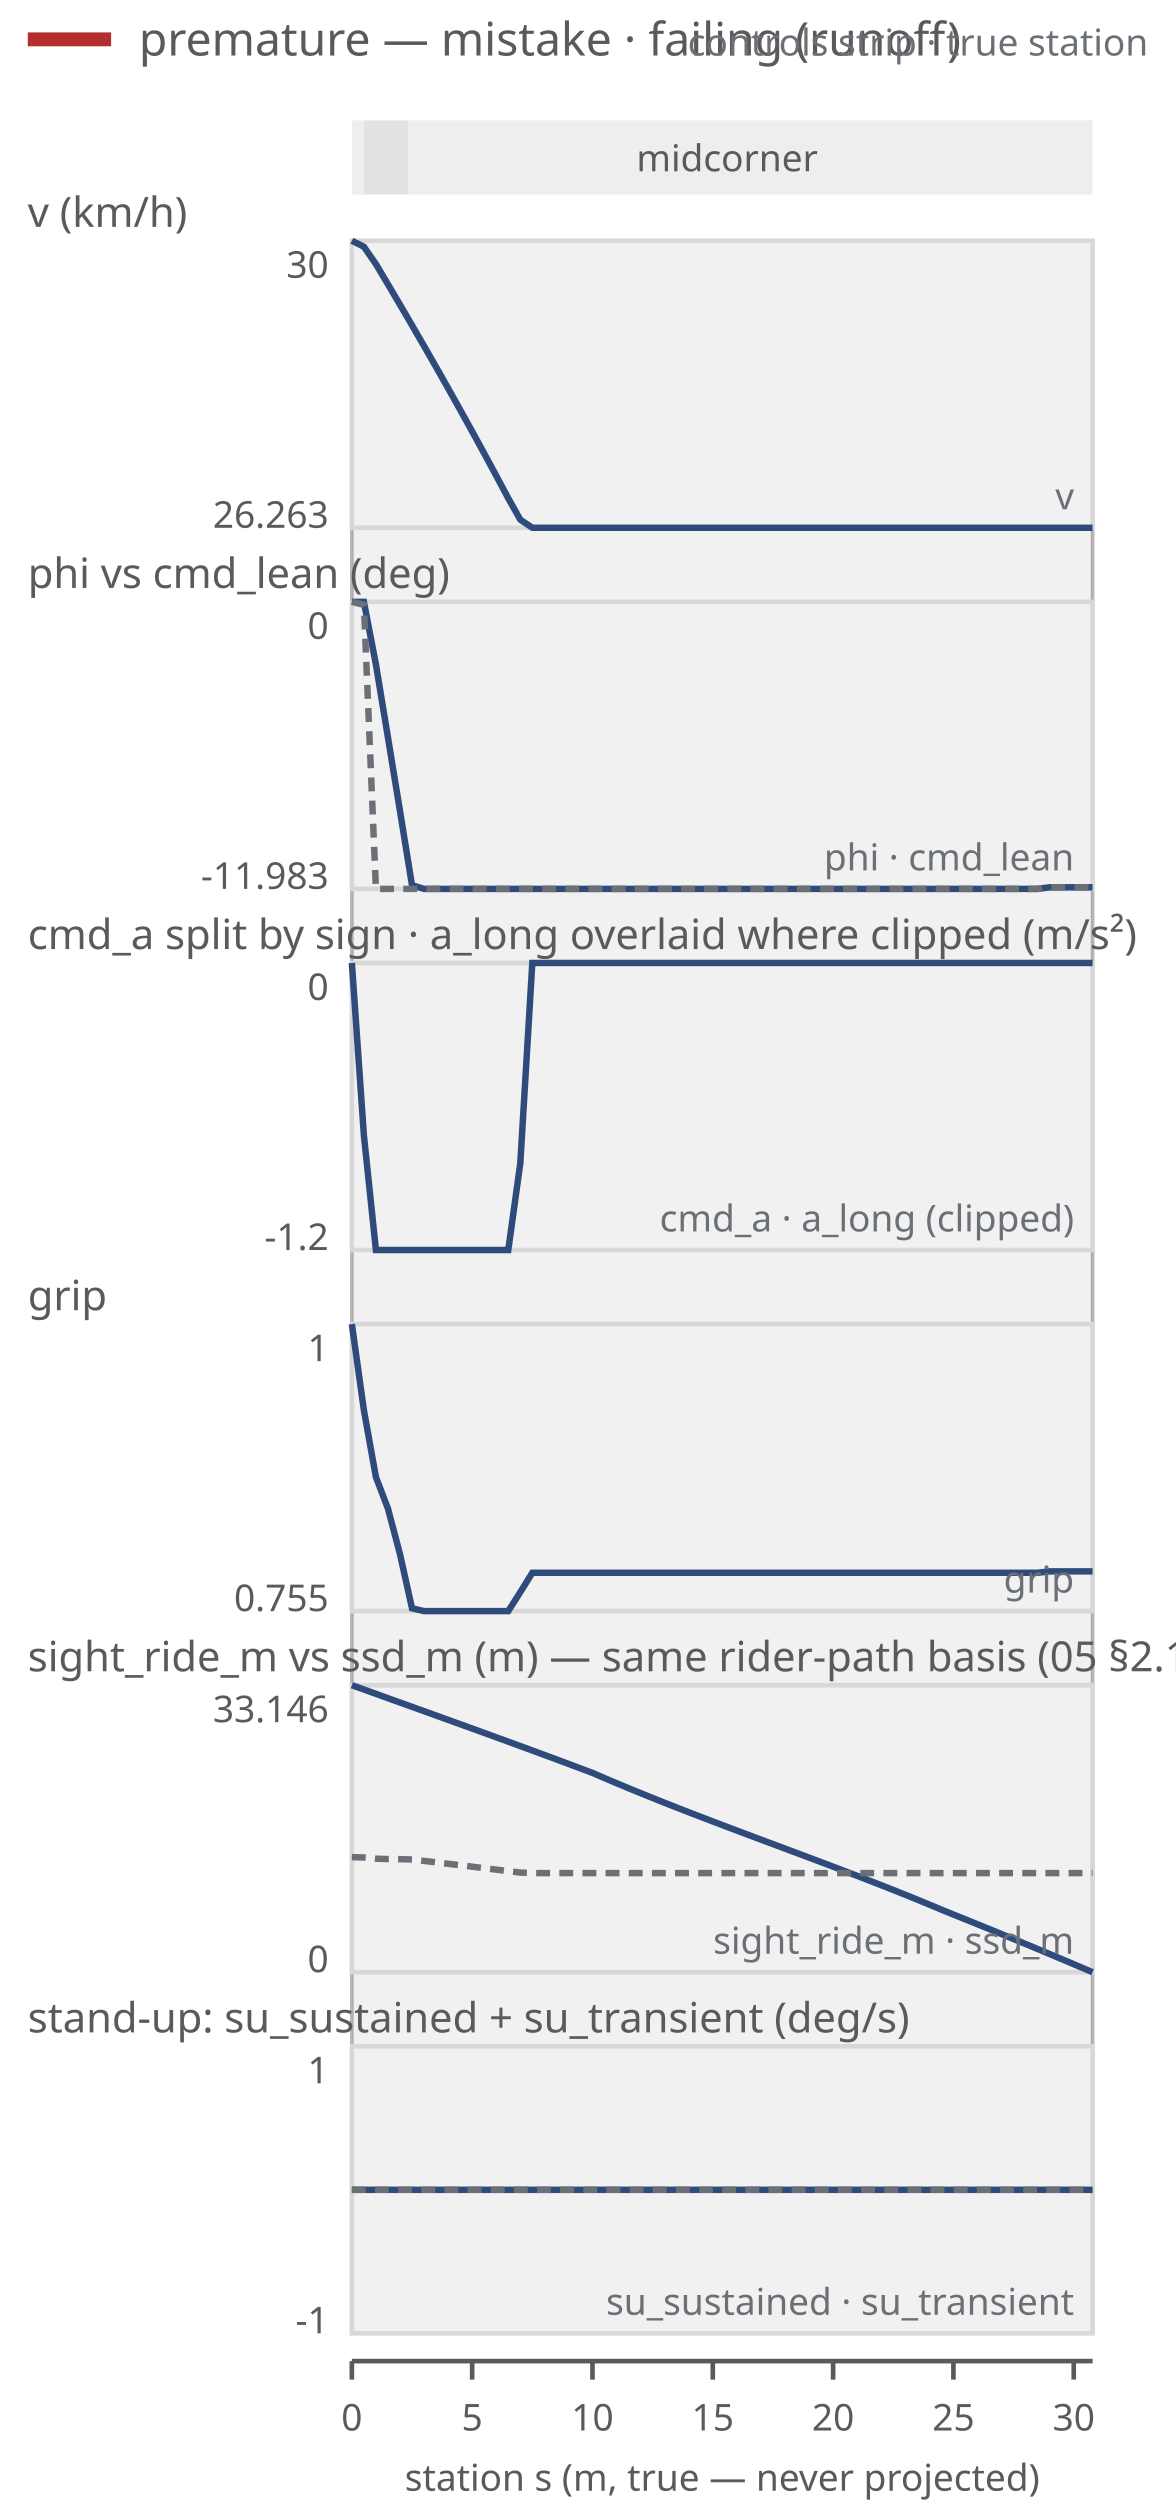
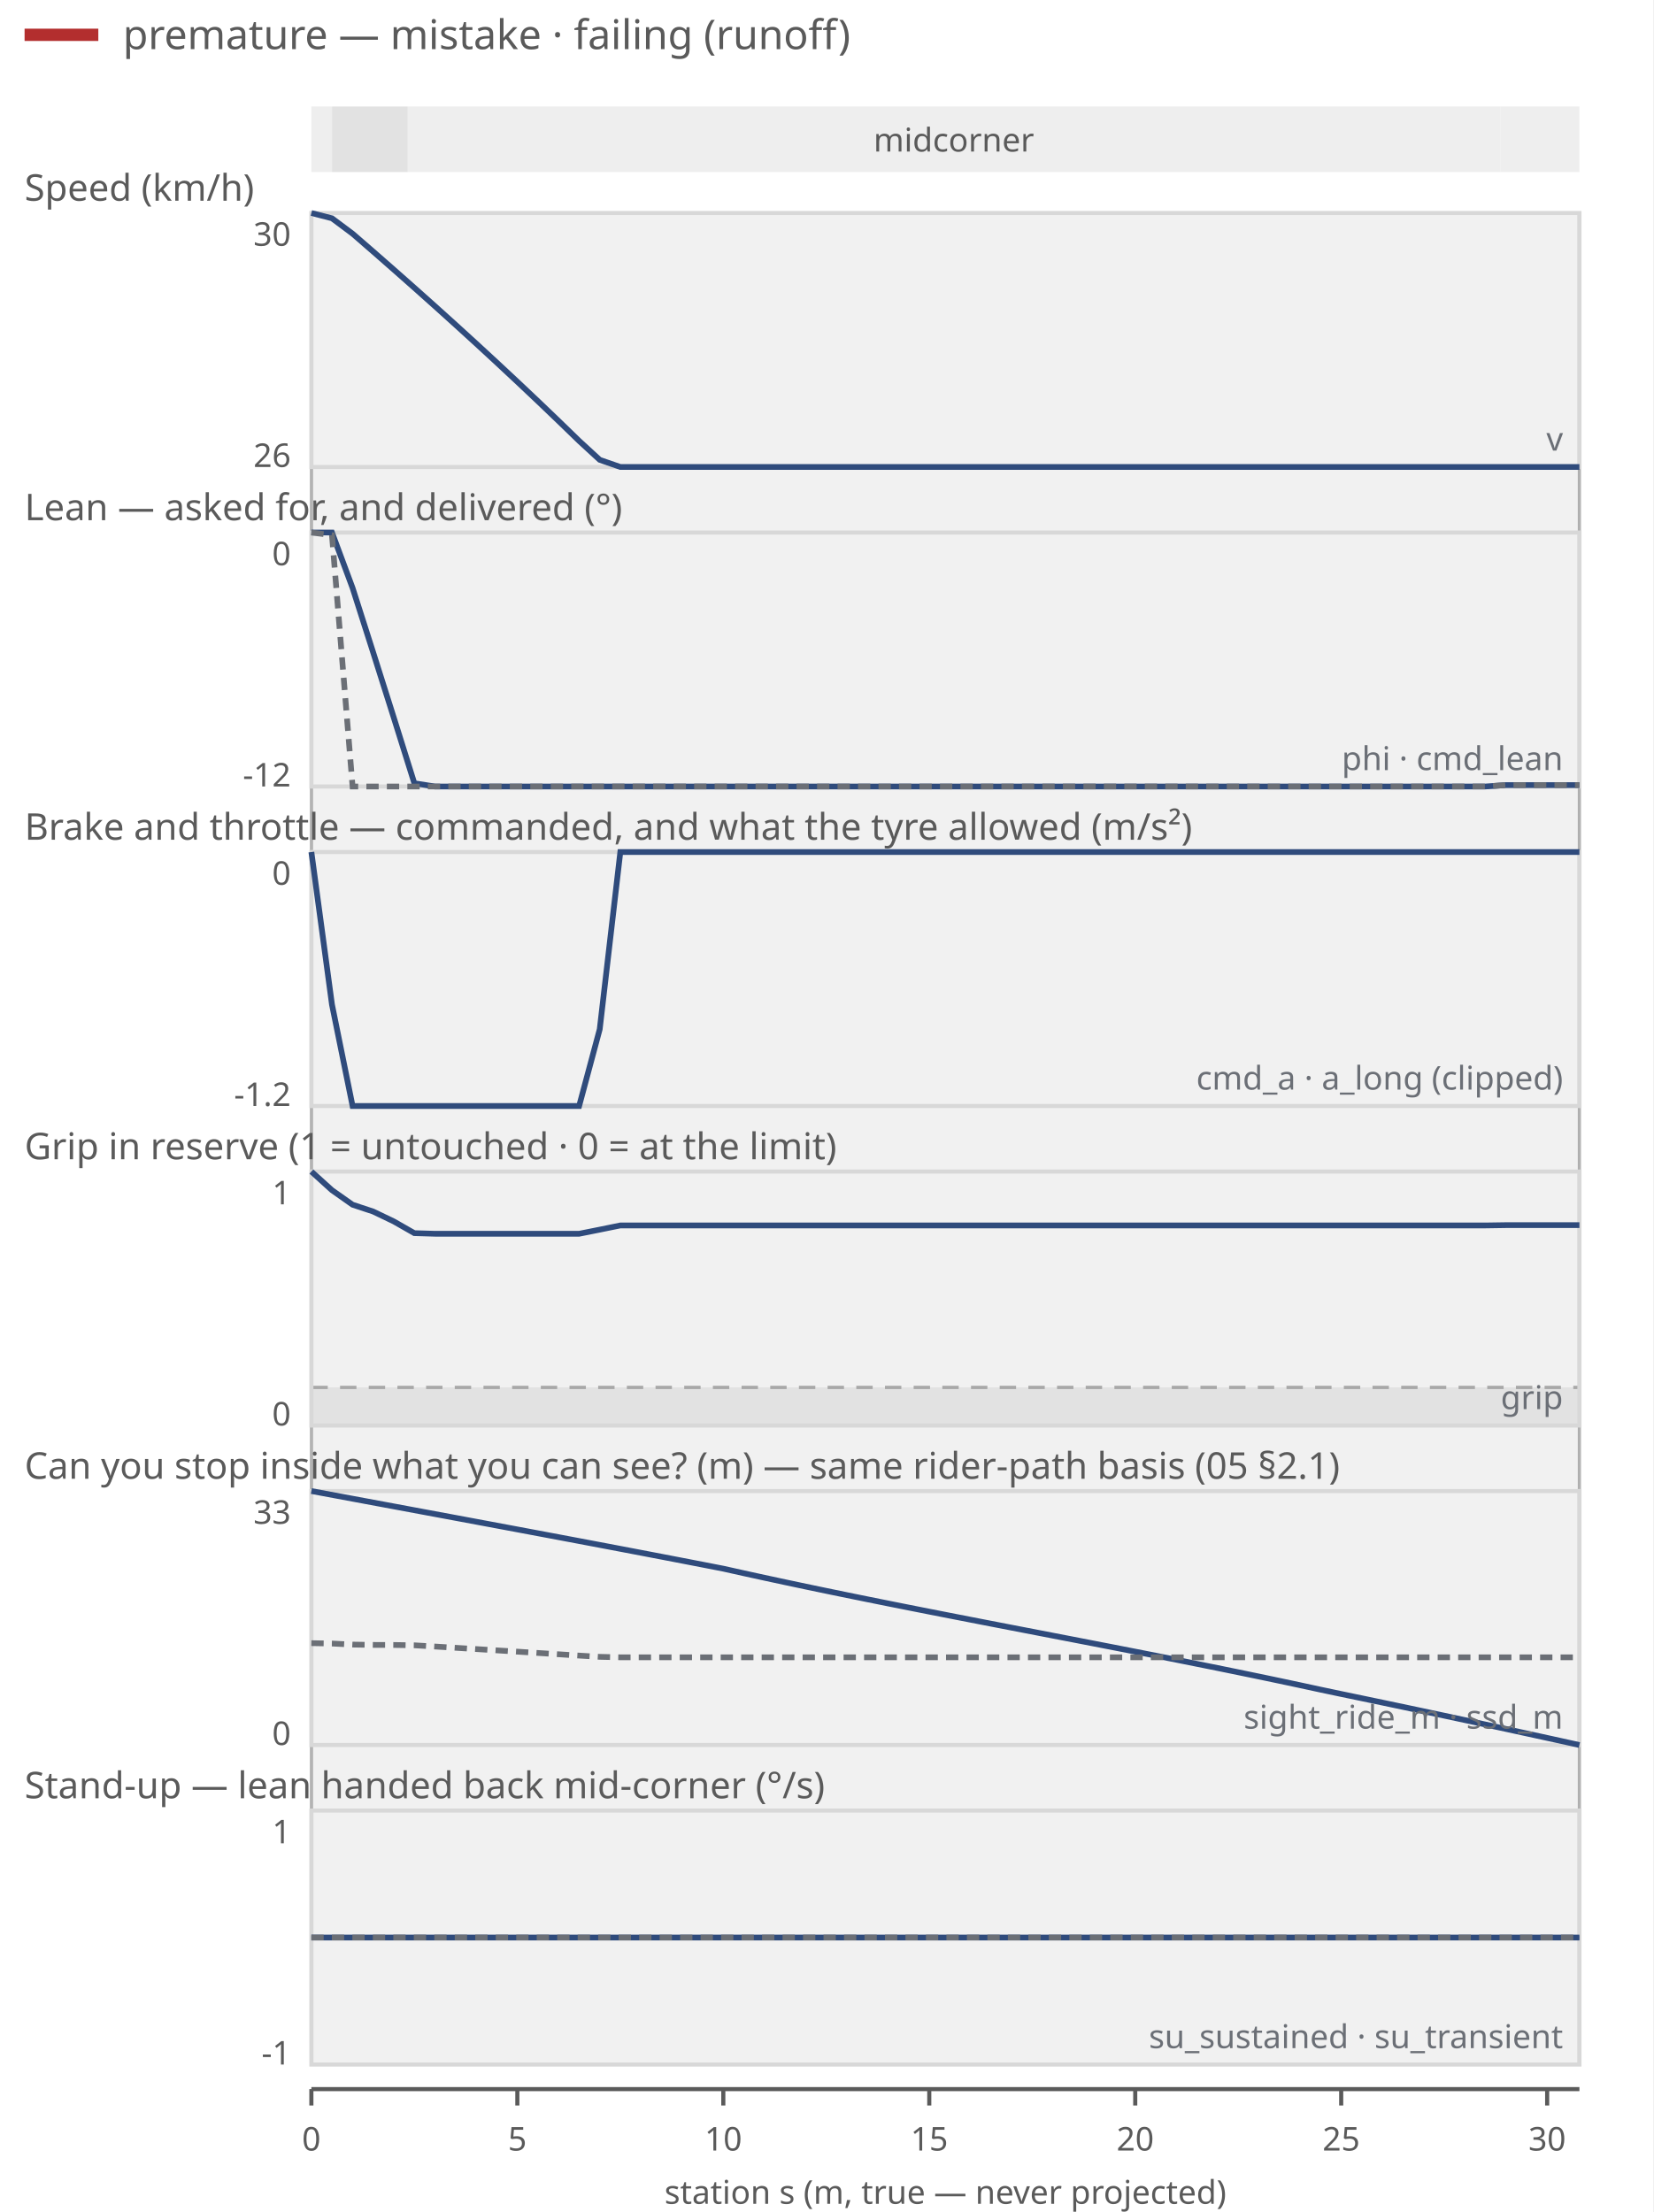
- <svg xmlns="http://www.w3.org/2000/svg" width="254" height="540" viewBox="0 0 254 540" role="img" aria-label="controls strip for line early" class="controls-strip" data-projection="none" data-line-id="early">
-   <rect x="0" y="0" width="254" height="540" fill="#ffffff" />
+ <svg xmlns="http://www.w3.org/2000/svg" width="403.5" height="540" viewBox="0 0 403.5 540" role="img" aria-label="controls strip for line early" class="controls-strip" data-projection="none" data-line-id="early">
+   <rect x="0" y="0" width="403.5" height="540" fill="#ffffff" />
  <g class="line-identity" data-line-id="early" data-quality="failing">
    <rect x="6" y="7" width="18" height="3" fill="#b32e2e" class="quality-swatch" />
    <text x="30" y="12" font-family="sans-serif" font-size="10" fill="#5a5a5a">premature — mistake · failing (runoff)</text>
-     <text x="248" y="12" font-family="sans-serif" font-size="8" fill="#6b6f76" text-anchor="end">controls strip · true station</text>
  </g>
  <g class="phase-bands" data-partition="05-4.1">
-     <rect x="76" y="26" width="2.599" height="16" fill="#eeeeee" class="phase-band" data-phase="approach" data-from-s="0" data-to-s="0.5" />
-     <rect x="78.599" y="26" width="9.57" height="16" fill="#e2e2e2" class="phase-band" data-phase="turning" data-from-s="0.5" data-to-s="2.341" />
-     <rect x="88.169" y="26" width="137.781" height="16" fill="#eeeeee" class="phase-band" data-phase="midcorner" data-from-s="2.341" data-to-s="28.85" />
-     <text x="157.06" y="37" font-family="sans-serif" font-size="8" fill="#5a5a5a" text-anchor="middle" class="phase-label">midcorner</text>
-     <rect x="225.95" y="26" width="0.056" height="16" fill="#e2e2e2" class="phase-band" data-phase="turning" data-from-s="28.85" data-to-s="28.86" />
-     <rect x="226.006" y="26" width="9.994" height="16" fill="#eeeeee" class="phase-band" data-phase="midcorner" data-from-s="28.86" data-to-s="30.783" />
+     <rect x="76" y="26" width="5.027" height="16" fill="#eeeeee" class="phase-band" data-phase="approach" data-from-s="0" data-to-s="0.5" />
+     <rect x="81.027" y="26" width="18.512" height="16" fill="#e2e2e2" class="phase-band" data-phase="turning" data-from-s="0.5" data-to-s="2.341" />
+     <rect x="99.54" y="26" width="266.521" height="16" fill="#eeeeee" class="phase-band" data-phase="midcorner" data-from-s="2.341" data-to-s="28.85" />
+     <text x="232.8" y="37" font-family="sans-serif" font-size="8" fill="#5a5a5a" text-anchor="middle" class="phase-label">midcorner</text>
+     <rect x="366.06" y="26" width="0.107" height="16" fill="#e2e2e2" class="phase-band" data-phase="turning" data-from-s="28.85" data-to-s="28.86" />
+     <rect x="366.168" y="26" width="19.332" height="16" fill="#eeeeee" class="phase-band" data-phase="midcorner" data-from-s="28.86" data-to-s="30.783" />
  </g>
  <g class="window-band" data-window-from-s="0" data-window-to-s="30.783">
-     <rect x="76" y="52" width="160" height="452" fill="#111111" opacity="0.06" />
+     <rect x="76" y="52" width="309.5" height="452" fill="#111111" opacity="0.06" />
    <line x1="76" y1="52" x2="76" y2="504" stroke="#111111" opacity="0.3" stroke-width="0.8" />
-     <line x1="236" y1="52" x2="236" y2="504" stroke="#111111" opacity="0.3" stroke-width="0.8" />
+     <line x1="385.5" y1="52" x2="385.5" y2="504" stroke="#111111" opacity="0.3" stroke-width="0.8" />
  </g>
  <g class="panel panel-v" data-panel="v">
-     <rect x="76" y="52" width="160" height="62" fill="none" stroke="#d8d8d8" stroke-width="1" />
-     <text x="6" y="49" font-family="sans-serif" font-size="9" fill="#5a5a5a" class="panel-title">v (km/h)</text>
+     <rect x="76" y="52" width="309.5" height="62" fill="none" stroke="#d8d8d8" stroke-width="1" />
+     <text x="6" y="49" font-family="sans-serif" font-size="9" fill="#5a5a5a" class="panel-title">Speed (km/h)</text>
    <text x="71" y="60" font-family="sans-serif" font-size="8" fill="#5a5a5a" text-anchor="end">30</text>
-     <text x="71" y="114" font-family="sans-serif" font-size="8" fill="#5a5a5a" text-anchor="end">26.263</text>
-     <polyline points="76,52 78.599,53.293 81.198,57.047 83.796,61.411 86.395,65.815 88.994,70.26 91.593,74.748 94.192,79.283 96.791,83.867 99.389,88.503 101.988,93.194 104.587,97.944 107.186,102.756 109.785,107.634 112.384,112.255 114.982,114 117.581,114 120.18,114 122.779,114 125.378,114 127.977,114 130.575,114 133.174,114 135.773,114 138.372,114 140.971,114 143.57,114 146.168,114 148.767,114 151.366,114 153.965,114 156.564,114 159.163,114 161.761,114 164.36,114 166.959,114 169.558,114 172.157,114 174.756,114 177.354,114 179.953,114 182.552,114 185.151,114 187.75,114 190.349,114 192.947,114 195.546,114 198.145,114 200.744,114 203.343,114 205.942,114 208.54,114 211.139,114 213.738,114 216.337,114 218.936,114 221.535,114 224.133,114 226.732,114 229.331,114 231.93,114 234.529,114 236,114" fill="none" stroke="#2f4b7c" stroke-width="1.4" class="trace trace-primary" data-channel="v" />
-     <text x="232" y="110" font-family="sans-serif" font-size="8" fill="#6b6f76" text-anchor="end" class="panel-key">v</text>
+     <text x="71" y="114" font-family="sans-serif" font-size="8" fill="#5a5a5a" text-anchor="end">26</text>
+     <polyline points="76,52 81.027,53.293 86.054,57.047 91.081,61.411 96.108,65.815 101.136,70.26 106.163,74.748 111.19,79.283 116.217,83.867 121.244,88.503 126.271,93.194 131.298,97.944 136.325,102.756 141.353,107.634 146.38,112.255 151.407,114 156.434,114 161.461,114 166.488,114 171.515,114 176.542,114 181.569,114 186.597,114 191.624,114 196.651,114 201.678,114 206.705,114 211.732,114 216.759,114 221.786,114 226.814,114 231.841,114 236.868,114 241.895,114 246.922,114 251.949,114 256.976,114 262.003,114 267.03,114 272.058,114 277.085,114 282.112,114 287.139,114 292.166,114 297.193,114 302.22,114 307.247,114 312.275,114 317.302,114 322.329,114 327.356,114 332.383,114 337.41,114 342.437,114 347.464,114 352.491,114 357.519,114 362.546,114 367.573,114 372.6,114 377.627,114 382.654,114 385.5,114" fill="none" stroke="#2f4b7c" stroke-width="1.4" class="trace trace-primary" data-channel="v" />
+     <text x="381.5" y="110" font-family="sans-serif" font-size="8" fill="#6b6f76" text-anchor="end" class="panel-key">v</text>
  </g>
  <g class="panel panel-lean" data-panel="lean">
-     <rect x="76" y="130" width="160" height="62" fill="none" stroke="#d8d8d8" stroke-width="1" />
-     <text x="6" y="127" font-family="sans-serif" font-size="9" fill="#5a5a5a" class="panel-title">phi vs cmd_lean (deg)</text>
+     <rect x="76" y="130" width="309.5" height="62" fill="none" stroke="#d8d8d8" stroke-width="1" />
+     <text x="6" y="127" font-family="sans-serif" font-size="9" fill="#5a5a5a" class="panel-title">Lean — asked for, and delivered (°)</text>
    <text x="71" y="138" font-family="sans-serif" font-size="8" fill="#5a5a5a" text-anchor="end">0</text>
-     <text x="71" y="192" font-family="sans-serif" font-size="8" fill="#5a5a5a" text-anchor="end">-11.983</text>
-     <polyline points="76,130 78.599,130 81.198,143.531 83.796,159.282 86.395,175.175 88.994,191.218 91.593,192 94.192,192 96.791,192 99.389,192 101.988,192 104.587,192 107.186,192 109.785,192 112.384,192 114.982,192 117.581,192 120.18,192 122.779,192 125.378,192 127.977,192 130.575,192 133.174,192 135.773,192 138.372,192 140.971,192 143.57,192 146.168,192 148.767,192 151.366,192 153.965,192 156.564,192 159.163,192 161.761,192 164.36,192 166.959,192 169.558,192 172.157,192 174.756,192 177.354,192 179.953,192 182.552,192 185.151,192 187.75,192 190.349,192 192.947,192 195.546,192 198.145,192 200.744,192 203.343,192 205.942,192 208.54,192 211.139,192 213.738,192 216.337,192 218.936,192 221.535,192 224.133,192 226.732,191.656 229.331,191.656 231.93,191.656 234.529,191.656 236,191.656" fill="none" stroke="#2f4b7c" stroke-width="1.4" class="trace trace-primary" data-channel="phi" />
-     <polyline points="76,130 78.599,130.645 81.198,192 83.796,192 86.395,192 88.994,192 91.593,192 94.192,192 96.791,192 99.389,192 101.988,192 104.587,192 107.186,192 109.785,192 112.384,192 114.982,192 117.581,192 120.18,192 122.779,192 125.378,192 127.977,192 130.575,192 133.174,192 135.773,192 138.372,192 140.971,192 143.57,192 146.168,192 148.767,192 151.366,192 153.965,192 156.564,192 159.163,192 161.761,192 164.36,192 166.959,192 169.558,192 172.157,192 174.756,192 177.354,192 179.953,192 182.552,192 185.151,192 187.75,192 190.349,192 192.947,192 195.546,192 198.145,192 200.744,192 203.343,192 205.942,192 208.54,192 211.139,192 213.738,192 216.337,192 218.936,192 221.535,192 224.133,192 226.732,191.656 229.331,191.656 231.93,191.656 234.529,191.656 236,191.656" fill="none" stroke="#6b6f76" stroke-width="1.4" stroke-dasharray="3 2" class="trace trace-secondary" data-channel="cmd_lean" />
-     <text x="232" y="188" font-family="sans-serif" font-size="8" fill="#6b6f76" text-anchor="end" class="panel-key">phi · cmd_lean</text>
+     <text x="71" y="192" font-family="sans-serif" font-size="8" fill="#5a5a5a" text-anchor="end">-12</text>
+     <polyline points="76,130 81.027,130 86.054,143.531 91.081,159.282 96.108,175.175 101.136,191.218 106.163,192 111.19,192 116.217,192 121.244,192 126.271,192 131.298,192 136.325,192 141.353,192 146.38,192 151.407,192 156.434,192 161.461,192 166.488,192 171.515,192 176.542,192 181.569,192 186.597,192 191.624,192 196.651,192 201.678,192 206.705,192 211.732,192 216.759,192 221.786,192 226.814,192 231.841,192 236.868,192 241.895,192 246.922,192 251.949,192 256.976,192 262.003,192 267.03,192 272.058,192 277.085,192 282.112,192 287.139,192 292.166,192 297.193,192 302.22,192 307.247,192 312.275,192 317.302,192 322.329,192 327.356,192 332.383,192 337.41,192 342.437,192 347.464,192 352.491,192 357.519,192 362.546,192 367.573,191.656 372.6,191.656 377.627,191.656 382.654,191.656 385.5,191.656" fill="none" stroke="#2f4b7c" stroke-width="1.4" class="trace trace-primary" data-channel="phi" />
+     <polyline points="76,130 81.027,130.645 86.054,192 91.081,192 96.108,192 101.136,192 106.163,192 111.19,192 116.217,192 121.244,192 126.271,192 131.298,192 136.325,192 141.353,192 146.38,192 151.407,192 156.434,192 161.461,192 166.488,192 171.515,192 176.542,192 181.569,192 186.597,192 191.624,192 196.651,192 201.678,192 206.705,192 211.732,192 216.759,192 221.786,192 226.814,192 231.841,192 236.868,192 241.895,192 246.922,192 251.949,192 256.976,192 262.003,192 267.03,192 272.058,192 277.085,192 282.112,192 287.139,192 292.166,192 297.193,192 302.22,192 307.247,192 312.275,192 317.302,192 322.329,192 327.356,192 332.383,192 337.41,192 342.437,192 347.464,192 352.491,192 357.519,192 362.546,192 367.573,191.656 372.6,191.656 377.627,191.656 382.654,191.656 385.5,191.656" fill="none" stroke="#6b6f76" stroke-width="1.4" stroke-dasharray="3 2" class="trace trace-secondary" data-channel="cmd_lean" />
+     <text x="381.5" y="188" font-family="sans-serif" font-size="8" fill="#6b6f76" text-anchor="end" class="panel-key">phi · cmd_lean</text>
  </g>
  <g class="panel panel-commands" data-panel="commands">
-     <rect x="76" y="208" width="160" height="62" fill="none" stroke="#d8d8d8" stroke-width="1" />
-     <text x="6" y="205" font-family="sans-serif" font-size="9" fill="#5a5a5a" class="panel-title">cmd_a split by sign · a_long overlaid where clipped (m/s²)</text>
+     <rect x="76" y="208" width="309.5" height="62" fill="none" stroke="#d8d8d8" stroke-width="1" />
+     <text x="6" y="205" font-family="sans-serif" font-size="9" fill="#5a5a5a" class="panel-title">Brake and throttle — commanded, and what the tyre allowed (m/s²)</text>
    <text x="71" y="216" font-family="sans-serif" font-size="8" fill="#5a5a5a" text-anchor="end">0</text>
    <text x="71" y="270" font-family="sans-serif" font-size="8" fill="#5a5a5a" text-anchor="end">-1.2</text>
-     <polyline points="76,208 78.599,245.232 81.198,270 83.796,270 86.395,270 88.994,270 91.593,270 94.192,270 96.791,270 99.389,270 101.988,270 104.587,270 107.186,270 109.785,270 112.384,251.259 114.982,208 117.581,208 120.18,208 122.779,208 125.378,208 127.977,208 130.575,208 133.174,208 135.773,208 138.372,208 140.971,208 143.57,208 146.168,208 148.767,208 151.366,208 153.965,208 156.564,208 159.163,208 161.761,208 164.36,208 166.959,208 169.558,208 172.157,208 174.756,208 177.354,208 179.953,208 182.552,208 185.151,208 187.75,208 190.349,208 192.947,208 195.546,208 198.145,208 200.744,208 203.343,208 205.942,208 208.54,208 211.139,208 213.738,208 216.337,208 218.936,208 221.535,208 224.133,208 226.732,208 229.331,208 231.93,208 234.529,208 236,208" fill="none" stroke="#2f4b7c" stroke-width="1.4" class="trace trace-primary" data-channel="cmd_a" />
-     <text x="232" y="266" font-family="sans-serif" font-size="8" fill="#6b6f76" text-anchor="end" class="panel-key">cmd_a · a_long (clipped)</text>
+     <polyline points="76,208 81.027,245.232 86.054,270 91.081,270 96.108,270 101.136,270 106.163,270 111.19,270 116.217,270 121.244,270 126.271,270 131.298,270 136.325,270 141.353,270 146.38,251.259 151.407,208 156.434,208 161.461,208 166.488,208 171.515,208 176.542,208 181.569,208 186.597,208 191.624,208 196.651,208 201.678,208 206.705,208 211.732,208 216.759,208 221.786,208 226.814,208 231.841,208 236.868,208 241.895,208 246.922,208 251.949,208 256.976,208 262.003,208 267.03,208 272.058,208 277.085,208 282.112,208 287.139,208 292.166,208 297.193,208 302.22,208 307.247,208 312.275,208 317.302,208 322.329,208 327.356,208 332.383,208 337.41,208 342.437,208 347.464,208 352.491,208 357.519,208 362.546,208 367.573,208 372.6,208 377.627,208 382.654,208 385.5,208" fill="none" stroke="#2f4b7c" stroke-width="1.4" class="trace trace-primary" data-channel="cmd_a" />
+     <text x="381.5" y="266" font-family="sans-serif" font-size="8" fill="#6b6f76" text-anchor="end" class="panel-key">cmd_a · a_long (clipped)</text>
  </g>
  <g class="panel panel-grip" data-panel="grip">
-     <rect x="76" y="286" width="160" height="62" fill="none" stroke="#d8d8d8" stroke-width="1" />
-     <text x="6" y="283" font-family="sans-serif" font-size="9" fill="#5a5a5a" class="panel-title">grip</text>
+     <rect x="76" y="338.7" width="309.5" height="9.3" fill="#e2e2e2" class="limit-band" data-limit-band="grip" />
+     <line x1="76" y1="338.7" x2="385.5" y2="338.7" stroke="#a8a8a8" stroke-width="0.8" stroke-dasharray="4 3" class="limit-rule" />
+     <rect x="76" y="286" width="309.5" height="62" fill="none" stroke="#d8d8d8" stroke-width="1" />
+     <text x="6" y="283" font-family="sans-serif" font-size="9" fill="#5a5a5a" class="panel-title">Grip in reserve (1 = untouched · 0 = at the limit)</text>
    <text x="71" y="294" font-family="sans-serif" font-size="8" fill="#5a5a5a" text-anchor="end">1</text>
-     <text x="71" y="348" font-family="sans-serif" font-size="8" fill="#5a5a5a" text-anchor="end">0.755</text>
-     <polyline points="76,286 78.599,304.591 81.198,319.046 83.796,325.843 86.395,335.692 88.994,347.397 91.593,348 94.192,348 96.791,348 99.389,348 101.988,348 104.587,348 107.186,348 109.785,348 112.384,343.898 114.982,339.718 117.581,339.718 120.18,339.718 122.779,339.718 125.378,339.718 127.977,339.718 130.575,339.718 133.174,339.718 135.773,339.718 138.372,339.718 140.971,339.718 143.57,339.718 146.168,339.718 148.767,339.718 151.366,339.718 153.965,339.718 156.564,339.718 159.163,339.718 161.761,339.718 164.36,339.718 166.959,339.718 169.558,339.718 172.157,339.718 174.756,339.718 177.354,339.718 179.953,339.718 182.552,339.718 185.151,339.718 187.75,339.718 190.349,339.718 192.947,339.718 195.546,339.718 198.145,339.718 200.744,339.718 203.343,339.718 205.942,339.718 208.54,339.718 211.139,339.718 213.738,339.718 216.337,339.718 218.936,339.718 221.535,339.718 224.133,339.718 226.732,339.41 229.331,339.41 231.93,339.41 234.529,339.41 236,339.41" fill="none" stroke="#2f4b7c" stroke-width="1.4" class="trace trace-primary" data-channel="grip" />
-     <text x="232" y="344" font-family="sans-serif" font-size="8" fill="#6b6f76" text-anchor="end" class="panel-key">grip</text>
+     <text x="71" y="348" font-family="sans-serif" font-size="8" fill="#5a5a5a" text-anchor="end">0</text>
+     <polyline points="76,286 81.027,290.554 86.054,294.096 91.081,295.761 96.108,298.173 101.136,301.041 106.163,301.189 111.19,301.189 116.217,301.189 121.244,301.189 126.271,301.189 131.298,301.189 136.325,301.189 141.353,301.189 146.38,300.184 151.407,299.16 156.434,299.16 161.461,299.16 166.488,299.16 171.515,299.16 176.542,299.16 181.569,299.16 186.597,299.16 191.624,299.16 196.651,299.16 201.678,299.16 206.705,299.16 211.732,299.16 216.759,299.16 221.786,299.16 226.814,299.16 231.841,299.16 236.868,299.16 241.895,299.16 246.922,299.16 251.949,299.16 256.976,299.16 262.003,299.16 267.03,299.16 272.058,299.16 277.085,299.16 282.112,299.16 287.139,299.16 292.166,299.16 297.193,299.16 302.22,299.16 307.247,299.16 312.275,299.16 317.302,299.16 322.329,299.16 327.356,299.16 332.383,299.16 337.41,299.16 342.437,299.16 347.464,299.16 352.491,299.16 357.519,299.16 362.546,299.16 367.573,299.084 372.6,299.084 377.627,299.084 382.654,299.084 385.5,299.084" fill="none" stroke="#2f4b7c" stroke-width="1.4" class="trace trace-primary" data-channel="grip" />
+     <text x="381.5" y="344" font-family="sans-serif" font-size="8" fill="#6b6f76" text-anchor="end" class="panel-key">grip</text>
  </g>
  <g class="panel panel-sight" data-panel="sight">
-     <rect x="76" y="364" width="160" height="62" fill="none" stroke="#d8d8d8" stroke-width="1" />
-     <text x="6" y="361" font-family="sans-serif" font-size="9" fill="#5a5a5a" class="panel-title">sight_ride_m vs ssd_m (m) — same rider-path basis (05 §2.1); the gap is the sight margin</text>
-     <text x="71" y="372" font-family="sans-serif" font-size="8" fill="#5a5a5a" text-anchor="end">33.146</text>
+     <rect x="76" y="364" width="309.5" height="62" fill="none" stroke="#d8d8d8" stroke-width="1" />
+     <text x="6" y="361" font-family="sans-serif" font-size="9" fill="#5a5a5a" class="panel-title">Can you stop inside what you can see? (m) — same rider-path basis (05 §2.1)</text>
+     <text x="71" y="372" font-family="sans-serif" font-size="8" fill="#5a5a5a" text-anchor="end">33</text>
    <text x="71" y="426" font-family="sans-serif" font-size="8" fill="#5a5a5a" text-anchor="end">0</text>
-     <polyline points="76,364 78.599,364.935 81.198,365.871 83.796,366.806 86.395,367.741 88.994,368.677 91.593,369.612 94.192,370.549 96.791,371.487 99.389,372.426 101.988,373.366 104.587,374.309 107.186,375.253 109.785,376.201 112.384,377.152 114.982,378.106 117.581,379.064 120.18,380.027 122.779,380.995 125.378,381.968 127.977,382.948 130.575,384.069 133.174,385.17 135.773,386.253 138.372,387.319 140.971,388.369 143.57,389.405 146.168,390.428 148.767,391.44 151.366,392.442 153.965,393.436 156.564,394.423 159.163,395.404 161.761,396.38 164.36,397.354 166.959,398.325 169.558,399.296 172.157,400.268 174.756,401.242 177.354,402.22 179.953,403.202 182.552,404.19 185.151,405.186 187.75,406.191 190.349,407.205 192.947,408.232 195.546,409.271 198.145,410.325 200.744,411.395 203.343,412.482 205.942,413.542 208.54,414.588 211.139,415.64 213.738,416.698 216.337,417.762 218.936,418.831 221.535,419.907 224.133,420.988 226.732,422.076 229.331,423.169 231.93,424.268 234.529,425.372 236,426" fill="none" stroke="#2f4b7c" stroke-width="1.4" class="trace trace-primary" data-channel="sight_ride_m" />
-     <polyline points="76,401.134 78.599,401.223 81.198,401.479 83.796,401.559 86.395,401.574 88.994,401.656 91.593,401.954 94.192,402.264 96.791,402.576 99.389,402.89 101.988,403.206 104.587,403.524 107.186,403.845 109.785,404.168 112.384,404.473 114.982,404.587 117.581,404.587 120.18,404.587 122.779,404.587 125.378,404.587 127.977,404.587 130.575,404.587 133.174,404.587 135.773,404.587 138.372,404.587 140.971,404.587 143.57,404.587 146.168,404.587 148.767,404.587 151.366,404.587 153.965,404.587 156.564,404.587 159.163,404.587 161.761,404.587 164.36,404.587 166.959,404.587 169.558,404.587 172.157,404.587 174.756,404.587 177.354,404.587 179.953,404.587 182.552,404.587 185.151,404.587 187.75,404.587 190.349,404.587 192.947,404.587 195.546,404.587 198.145,404.587 200.744,404.587 203.343,404.587 205.942,404.587 208.54,404.587 211.139,404.587 213.738,404.587 216.337,404.587 218.936,404.587 221.535,404.587 224.133,404.587 226.732,404.591 229.331,404.591 231.93,404.591 234.529,404.591 236,404.591" fill="none" stroke="#6b6f76" stroke-width="1.4" stroke-dasharray="3 2" class="trace trace-secondary" data-channel="ssd_m" />
-     <text x="232" y="422" font-family="sans-serif" font-size="8" fill="#6b6f76" text-anchor="end" class="panel-key">sight_ride_m · ssd_m</text>
+     <polyline points="76,364 81.027,364.935 86.054,365.871 91.081,366.806 96.108,367.741 101.136,368.677 106.163,369.612 111.19,370.549 116.217,371.487 121.244,372.426 126.271,373.366 131.298,374.309 136.325,375.253 141.353,376.201 146.38,377.152 151.407,378.106 156.434,379.064 161.461,380.027 166.488,380.995 171.515,381.968 176.542,382.948 181.569,384.069 186.597,385.17 191.624,386.253 196.651,387.319 201.678,388.369 206.705,389.405 211.732,390.428 216.759,391.44 221.786,392.442 226.814,393.436 231.841,394.423 236.868,395.404 241.895,396.38 246.922,397.354 251.949,398.325 256.976,399.296 262.003,400.268 267.03,401.242 272.058,402.22 277.085,403.202 282.112,404.19 287.139,405.186 292.166,406.191 297.193,407.205 302.22,408.232 307.247,409.271 312.275,410.325 317.302,411.395 322.329,412.482 327.356,413.542 332.383,414.588 337.41,415.64 342.437,416.698 347.464,417.762 352.491,418.831 357.519,419.907 362.546,420.988 367.573,422.076 372.6,423.169 377.627,424.268 382.654,425.372 385.5,426" fill="none" stroke="#2f4b7c" stroke-width="1.4" class="trace trace-primary" data-channel="sight_ride_m" />
+     <polyline points="76,401.134 81.027,401.223 86.054,401.479 91.081,401.559 96.108,401.574 101.136,401.656 106.163,401.954 111.19,402.264 116.217,402.576 121.244,402.89 126.271,403.206 131.298,403.524 136.325,403.845 141.353,404.168 146.38,404.473 151.407,404.587 156.434,404.587 161.461,404.587 166.488,404.587 171.515,404.587 176.542,404.587 181.569,404.587 186.597,404.587 191.624,404.587 196.651,404.587 201.678,404.587 206.705,404.587 211.732,404.587 216.759,404.587 221.786,404.587 226.814,404.587 231.841,404.587 236.868,404.587 241.895,404.587 246.922,404.587 251.949,404.587 256.976,404.587 262.003,404.587 267.03,404.587 272.058,404.587 277.085,404.587 282.112,404.587 287.139,404.587 292.166,404.587 297.193,404.587 302.22,404.587 307.247,404.587 312.275,404.587 317.302,404.587 322.329,404.587 327.356,404.587 332.383,404.587 337.41,404.587 342.437,404.587 347.464,404.587 352.491,404.587 357.519,404.587 362.546,404.587 367.573,404.591 372.6,404.591 377.627,404.591 382.654,404.591 385.5,404.591" fill="none" stroke="#6b6f76" stroke-width="1.4" stroke-dasharray="3 2" class="trace trace-secondary" data-channel="ssd_m" />
+     <text x="381.5" y="422" font-family="sans-serif" font-size="8" fill="#6b6f76" text-anchor="end" class="panel-key">sight_ride_m · ssd_m</text>
  </g>
  <g class="panel panel-standup" data-panel="standup">
-     <rect x="76" y="442" width="160" height="62" fill="none" stroke="#d8d8d8" stroke-width="1" />
-     <text x="6" y="439" font-family="sans-serif" font-size="9" fill="#5a5a5a" class="panel-title">stand-up: su_sustained + su_transient (deg/s)</text>
+     <rect x="76" y="442" width="309.5" height="62" fill="none" stroke="#d8d8d8" stroke-width="1" />
+     <text x="6" y="439" font-family="sans-serif" font-size="9" fill="#5a5a5a" class="panel-title">Stand-up — lean handed back mid-corner (°/s)</text>
    <text x="71" y="450" font-family="sans-serif" font-size="8" fill="#5a5a5a" text-anchor="end">1</text>
    <text x="71" y="504" font-family="sans-serif" font-size="8" fill="#5a5a5a" text-anchor="end">-1</text>
-     <line x1="76" y1="473" x2="236" y2="473" stroke="#a8a8a8" stroke-width="0.8" class="zero-rule" />
-     <polyline points="76,473 78.599,473 81.198,473 83.796,473 86.395,473 88.994,473 91.593,473 94.192,473 96.791,473 99.389,473 101.988,473 104.587,473 107.186,473 109.785,473 112.384,473 114.982,473 117.581,473 120.18,473 122.779,473 125.378,473 127.977,473 130.575,473 133.174,473 135.773,473 138.372,473 140.971,473 143.57,473 146.168,473 148.767,473 151.366,473 153.965,473 156.564,473 159.163,473 161.761,473 164.36,473 166.959,473 169.558,473 172.157,473 174.756,473 177.354,473 179.953,473 182.552,473 185.151,473 187.75,473 190.349,473 192.947,473 195.546,473 198.145,473 200.744,473 203.343,473 205.942,473 208.54,473 211.139,473 213.738,473 216.337,473 218.936,473 221.535,473 224.133,473 226.732,473 229.331,473 231.93,473 234.529,473 236,473" fill="none" stroke="#2f4b7c" stroke-width="1.4" class="trace trace-primary" data-channel="su_sustained" />
-     <polyline points="76,473 78.599,473 81.198,473 83.796,473 86.395,473 88.994,473 91.593,473 94.192,473 96.791,473 99.389,473 101.988,473 104.587,473 107.186,473 109.785,473 112.384,473 114.982,473 117.581,473 120.18,473 122.779,473 125.378,473 127.977,473 130.575,473 133.174,473 135.773,473 138.372,473 140.971,473 143.57,473 146.168,473 148.767,473 151.366,473 153.965,473 156.564,473 159.163,473 161.761,473 164.36,473 166.959,473 169.558,473 172.157,473 174.756,473 177.354,473 179.953,473 182.552,473 185.151,473 187.75,473 190.349,473 192.947,473 195.546,473 198.145,473 200.744,473 203.343,473 205.942,473 208.54,473 211.139,473 213.738,473 216.337,473 218.936,473 221.535,473 224.133,473 226.732,473 229.331,473 231.93,473 234.529,473 236,473" fill="none" stroke="#6b6f76" stroke-width="1.4" stroke-dasharray="3 2" class="trace trace-secondary" data-channel="su_transient" />
-     <text x="232" y="500" font-family="sans-serif" font-size="8" fill="#6b6f76" text-anchor="end" class="panel-key">su_sustained · su_transient</text>
+     <line x1="76" y1="473" x2="385.5" y2="473" stroke="#a8a8a8" stroke-width="0.8" class="zero-rule" />
+     <polyline points="76,473 81.027,473 86.054,473 91.081,473 96.108,473 101.136,473 106.163,473 111.19,473 116.217,473 121.244,473 126.271,473 131.298,473 136.325,473 141.353,473 146.38,473 151.407,473 156.434,473 161.461,473 166.488,473 171.515,473 176.542,473 181.569,473 186.597,473 191.624,473 196.651,473 201.678,473 206.705,473 211.732,473 216.759,473 221.786,473 226.814,473 231.841,473 236.868,473 241.895,473 246.922,473 251.949,473 256.976,473 262.003,473 267.03,473 272.058,473 277.085,473 282.112,473 287.139,473 292.166,473 297.193,473 302.22,473 307.247,473 312.275,473 317.302,473 322.329,473 327.356,473 332.383,473 337.41,473 342.437,473 347.464,473 352.491,473 357.519,473 362.546,473 367.573,473 372.6,473 377.627,473 382.654,473 385.5,473" fill="none" stroke="#2f4b7c" stroke-width="1.4" class="trace trace-primary" data-channel="su_sustained" />
+     <polyline points="76,473 81.027,473 86.054,473 91.081,473 96.108,473 101.136,473 106.163,473 111.19,473 116.217,473 121.244,473 126.271,473 131.298,473 136.325,473 141.353,473 146.38,473 151.407,473 156.434,473 161.461,473 166.488,473 171.515,473 176.542,473 181.569,473 186.597,473 191.624,473 196.651,473 201.678,473 206.705,473 211.732,473 216.759,473 221.786,473 226.814,473 231.841,473 236.868,473 241.895,473 246.922,473 251.949,473 256.976,473 262.003,473 267.03,473 272.058,473 277.085,473 282.112,473 287.139,473 292.166,473 297.193,473 302.22,473 307.247,473 312.275,473 317.302,473 322.329,473 327.356,473 332.383,473 337.41,473 342.437,473 347.464,473 352.491,473 357.519,473 362.546,473 367.573,473 372.6,473 377.627,473 382.654,473 385.5,473" fill="none" stroke="#6b6f76" stroke-width="1.4" stroke-dasharray="3 2" class="trace trace-secondary" data-channel="su_transient" />
+     <text x="381.5" y="500" font-family="sans-serif" font-size="8" fill="#6b6f76" text-anchor="end" class="panel-key">su_sustained · su_transient</text>
  </g>
  <g class="station-axis" data-basis="true-station">
-     <line x1="76" y1="510" x2="236" y2="510" stroke="#5a5a5a" />
+     <line x1="76" y1="510" x2="385.5" y2="510" stroke="#5a5a5a" />
    <line x1="76" y1="510" x2="76" y2="514" stroke="#5a5a5a" />
    <text x="76" y="525" font-family="sans-serif" font-size="8" fill="#5a5a5a" text-anchor="middle">0</text>
-     <line x1="101.988" y1="510" x2="101.988" y2="514" stroke="#5a5a5a" />
-     <text x="101.988" y="525" font-family="sans-serif" font-size="8" fill="#5a5a5a" text-anchor="middle">5</text>
-     <line x1="127.977" y1="510" x2="127.977" y2="514" stroke="#5a5a5a" />
-     <text x="127.977" y="525" font-family="sans-serif" font-size="8" fill="#5a5a5a" text-anchor="middle">10</text>
-     <line x1="153.965" y1="510" x2="153.965" y2="514" stroke="#5a5a5a" />
-     <text x="153.965" y="525" font-family="sans-serif" font-size="8" fill="#5a5a5a" text-anchor="middle">15</text>
-     <line x1="179.953" y1="510" x2="179.953" y2="514" stroke="#5a5a5a" />
-     <text x="179.953" y="525" font-family="sans-serif" font-size="8" fill="#5a5a5a" text-anchor="middle">20</text>
-     <line x1="205.942" y1="510" x2="205.942" y2="514" stroke="#5a5a5a" />
-     <text x="205.942" y="525" font-family="sans-serif" font-size="8" fill="#5a5a5a" text-anchor="middle">25</text>
-     <line x1="231.93" y1="510" x2="231.93" y2="514" stroke="#5a5a5a" />
-     <text x="231.93" y="525" font-family="sans-serif" font-size="8" fill="#5a5a5a" text-anchor="middle">30</text>
-     <text x="156" y="538" font-family="sans-serif" font-size="8" fill="#5a5a5a" text-anchor="middle" class="axis-caption">station s (m, true — never projected)</text>
+     <line x1="126.271" y1="510" x2="126.271" y2="514" stroke="#5a5a5a" />
+     <text x="126.271" y="525" font-family="sans-serif" font-size="8" fill="#5a5a5a" text-anchor="middle">5</text>
+     <line x1="176.542" y1="510" x2="176.542" y2="514" stroke="#5a5a5a" />
+     <text x="176.542" y="525" font-family="sans-serif" font-size="8" fill="#5a5a5a" text-anchor="middle">10</text>
+     <line x1="226.814" y1="510" x2="226.814" y2="514" stroke="#5a5a5a" />
+     <text x="226.814" y="525" font-family="sans-serif" font-size="8" fill="#5a5a5a" text-anchor="middle">15</text>
+     <line x1="277.085" y1="510" x2="277.085" y2="514" stroke="#5a5a5a" />
+     <text x="277.085" y="525" font-family="sans-serif" font-size="8" fill="#5a5a5a" text-anchor="middle">20</text>
+     <line x1="327.356" y1="510" x2="327.356" y2="514" stroke="#5a5a5a" />
+     <text x="327.356" y="525" font-family="sans-serif" font-size="8" fill="#5a5a5a" text-anchor="middle">25</text>
+     <line x1="377.627" y1="510" x2="377.627" y2="514" stroke="#5a5a5a" />
+     <text x="377.627" y="525" font-family="sans-serif" font-size="8" fill="#5a5a5a" text-anchor="middle">30</text>
+     <text x="230.75" y="538" font-family="sans-serif" font-size="8" fill="#5a5a5a" text-anchor="middle" class="axis-caption">station s (m, true — never projected)</text>
  </g>
</svg>
